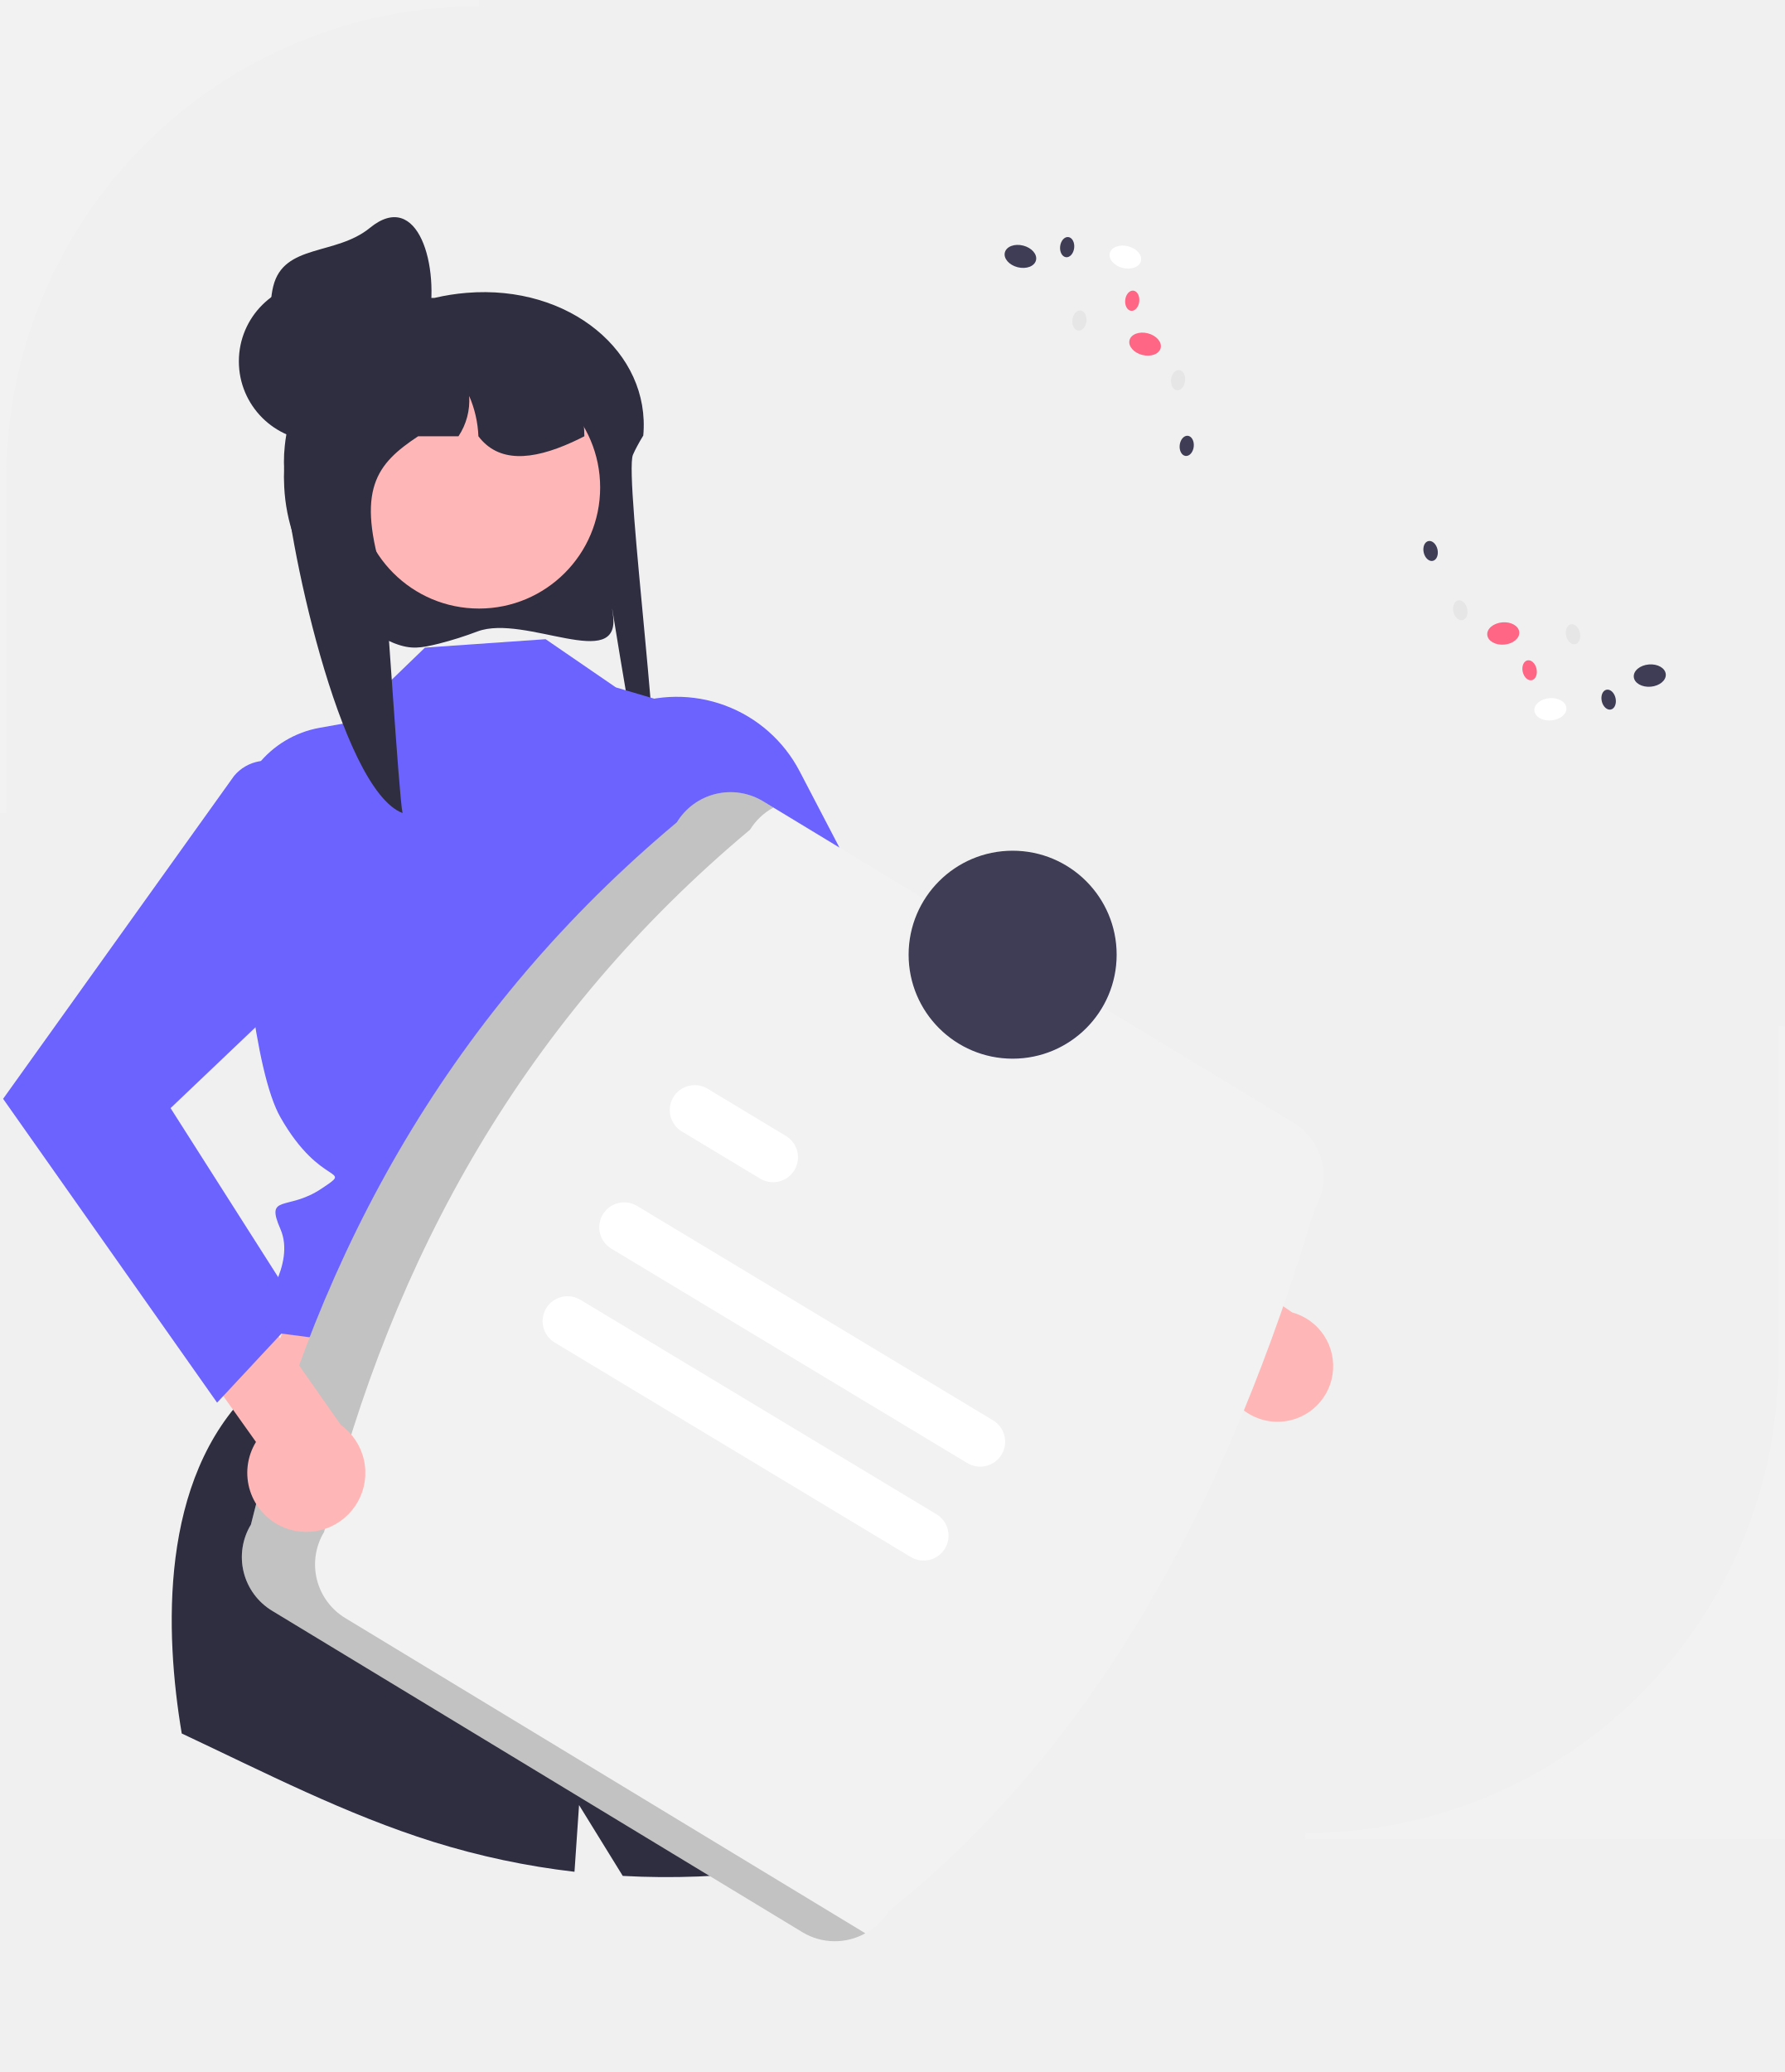
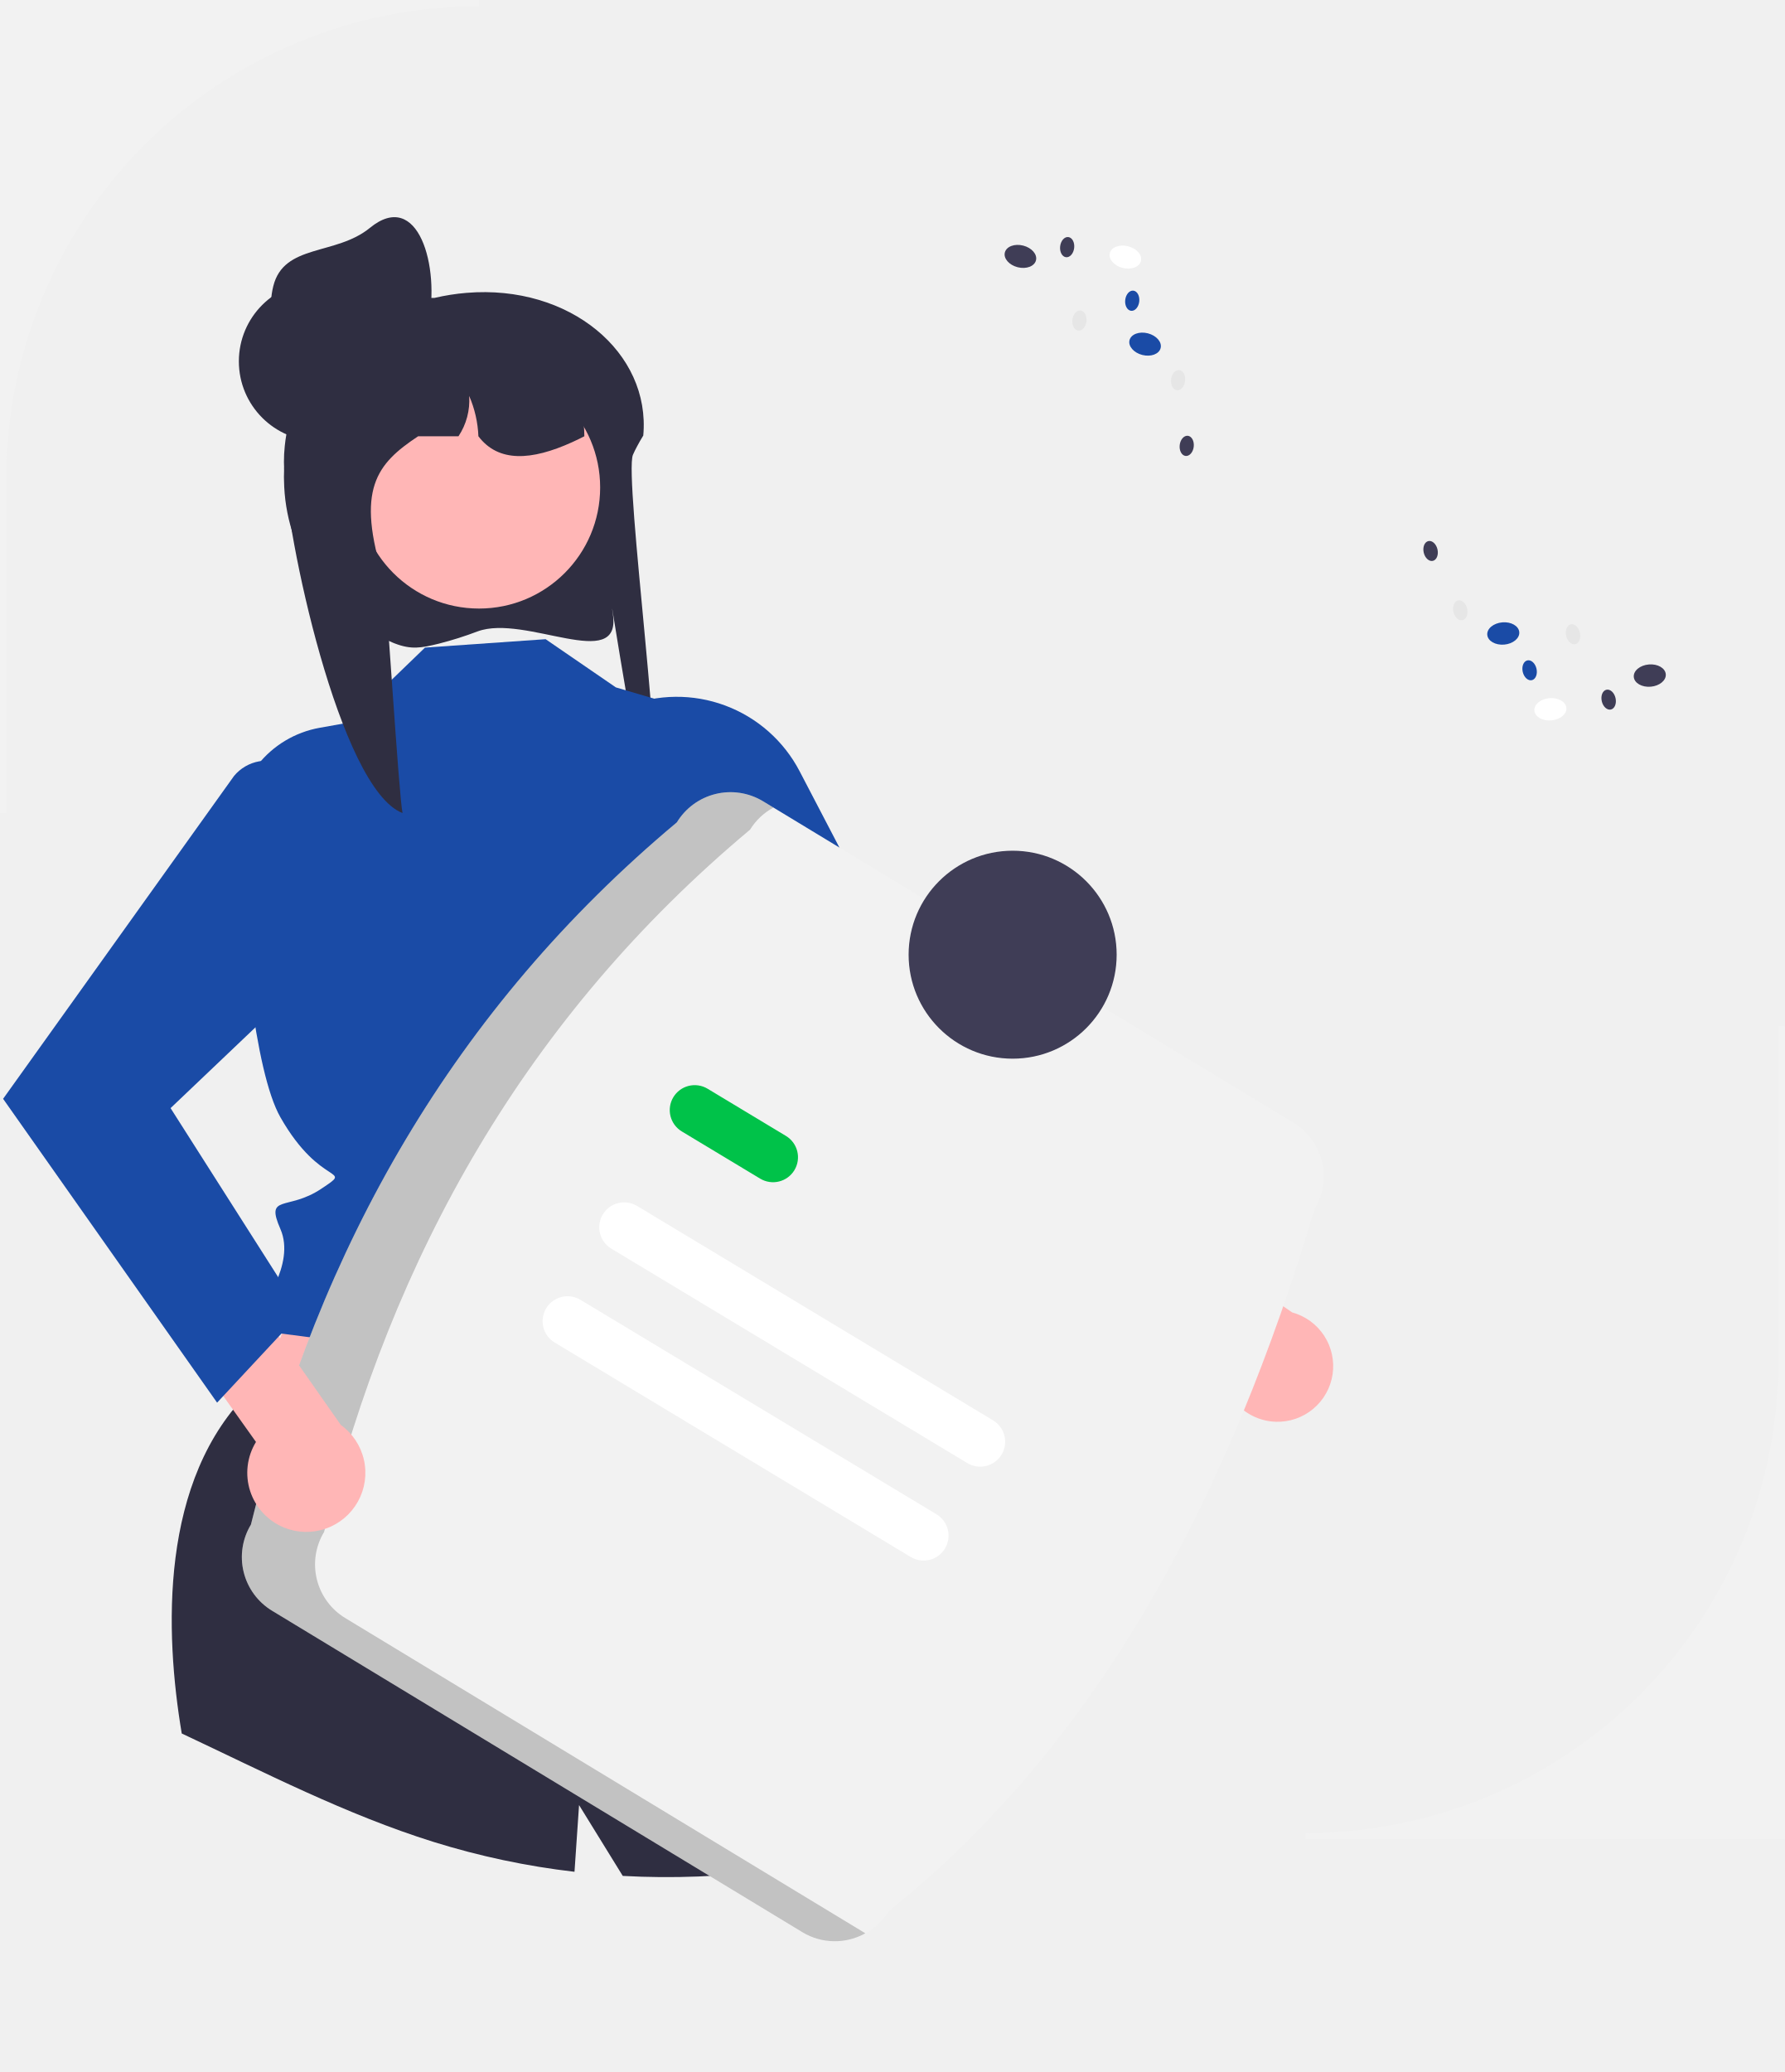
<svg xmlns="http://www.w3.org/2000/svg" width="342" height="397" viewBox="0 0 342 397" fill="none">
-   <g clip-path="url(#clip0_496_2137)">
-     <path d="M342 352.405H250.206V351.217C274.236 351.217 297.282 341.676 314.274 324.692C331.266 307.709 340.811 284.674 340.811 260.655V196.623H342V352.405Z" fill="#F2F2F2" />
-     <path d="M91.534 120.972C89.094 121.901 86.602 122.689 84.071 123.331C80.728 124.146 78.84 124.523 75.613 123.271C75.5 123.227 75.392 123.184 75.29 123.141C69.173 120.542 63.945 116.221 60.241 110.706C56.537 105.19 54.517 98.717 54.427 92.074C54.41 91.846 54.41 91.607 54.41 91.373C54.407 90.247 54.461 89.122 54.572 88.002C54.713 86.476 54.957 84.961 55.303 83.468L55.271 83.462C52.658 80.791 51.653 77.134 51.986 73.459C52.214 70.967 53.005 68.559 54.3 66.418C55.594 64.276 57.358 62.456 59.458 61.095C62.75 59.026 66.461 57.717 70.323 57.262C71.359 57.142 72.402 57.082 73.446 57.081H83.251C85.276 56.607 87.334 56.283 89.406 56.111H89.423C109.157 54.475 124.72 67.551 123.268 83.462C123.257 83.479 123.241 83.497 123.23 83.514C122.811 84.198 122.44 84.846 122.112 85.466C121.795 86.044 121.526 86.599 121.295 87.125C119.494 91.192 128.053 154.287 124.983 155.245C123.236 155.788 116.194 108.838 117.457 117.766C119.048 128.967 100.626 117.613 91.534 120.972Z" fill="#2F2E41" />
+   <g clip-path="url(#clip0_63_1130)">
+     <path d="M342 352.406H250.205V351.218C274.236 351.218 297.282 341.676 314.274 324.693C331.265 307.709 340.811 284.674 340.811 260.655V196.623H342V352.406Z" fill="#F2F2F2" />
+     <path d="M91.534 120.972C89.094 121.901 86.602 122.689 84.071 123.331C80.728 124.146 78.84 124.523 75.613 123.271C75.5 123.227 75.392 123.184 75.29 123.141C69.173 120.542 63.945 116.221 60.241 110.706C56.537 105.19 54.517 98.717 54.427 92.074C54.41 91.846 54.41 91.607 54.41 91.373C54.407 90.247 54.461 89.122 54.572 88.002C54.713 86.476 54.957 84.961 55.303 83.468L55.271 83.462C52.658 80.791 51.653 77.134 51.986 73.459C52.214 70.967 53.005 68.559 54.3 66.418C55.594 64.276 57.358 62.456 59.458 61.095C62.75 59.026 66.461 57.717 70.323 57.262C71.359 57.142 72.402 57.082 73.446 57.081H83.251C85.276 56.607 87.334 56.283 89.406 56.111H89.422C109.157 54.475 124.72 67.551 123.268 83.462C123.257 83.479 123.241 83.497 123.23 83.514C122.811 84.198 122.44 84.846 122.112 85.466C121.795 86.044 121.526 86.599 121.295 87.125C119.494 91.192 128.052 154.287 124.983 155.245C123.236 155.788 116.194 108.838 117.457 117.766C119.048 128.967 100.626 117.613 91.534 120.972Z" fill="#2F2E41" />
    <path d="M121.263 235.03L148.618 293.28L43.388 282.627L65.354 226.708L121.263 235.03Z" fill="#FFB6B6" />
-     <path d="M176.177 351.819C157.878 357.907 138.594 360.489 119.337 359.428L110.963 345.855C110.963 345.855 110.612 350.91 110.089 358.638C100.923 357.576 91.875 355.659 83.066 352.912C66.36 347.69 50.7 339.6 34.826 332.139C31.61 312.981 30.404 283.44 48.18 266.243L143.858 283.767C143.858 283.767 159.209 295.244 155.103 299.354C150.996 303.459 150.36 302.823 153.058 305.52C155.756 308.217 161.587 311.823 161.646 314.181C161.67 315.102 168.213 331.8 176.177 351.819Z" fill="#2F2E41" />
-     <path d="M104.555 122.469L81.439 124.081L66.499 138.511L61.267 139.444C56.563 140.283 52.331 142.817 49.373 146.566C46.414 150.316 44.935 155.02 45.216 159.787C46.293 178.014 48.703 205.247 53.739 214.082C61.549 227.783 68 223.484 61.549 227.783C55.098 232.081 50.767 228.703 53.739 235.497C56.711 242.29 49.723 251.004 49.723 251.004L46.941 253.784L49.891 254.993L143.909 267.221C143.909 267.221 135.78 230.687 140.864 221.712C145.948 212.738 158.275 185.609 147.273 174.994L136.516 137.158L118.013 131.704L104.555 122.469Z" fill="#6C63FF" />
-     <path d="M244.485 272.415C242.938 272.366 241.42 271.981 240.036 271.288C238.652 270.595 237.436 269.61 236.47 268.401C235.505 267.191 234.814 265.787 234.445 264.285C234.076 262.782 234.038 261.218 234.334 259.699L190.232 229.846L195.494 215.623L247.615 251.463C250.135 252.15 252.316 253.738 253.743 255.925C255.171 258.112 255.746 260.746 255.36 263.328C254.975 265.911 253.654 268.262 251.65 269.937C249.645 271.612 247.096 272.493 244.485 272.415Z" fill="#FFB6B6" />
-     <path d="M119.919 135.371L113.51 137.908L147.696 204.643L218.466 252.859L228.668 235.626L174.797 189.117L153.229 147.773C150.194 141.955 145.109 137.467 138.957 135.177C132.805 132.886 126.023 132.956 119.919 135.371Z" fill="#6C63FF" />
-     <path d="M91.794 116.6C104.614 116.6 115.006 106.213 115.006 93.399C115.006 80.586 104.614 70.199 91.794 70.199C78.975 70.199 68.583 80.586 68.583 93.399C68.583 106.213 78.975 116.6 91.794 116.6Z" fill="#FFB6B6" />
-     <path d="M111.979 83.589C111.592 83.793 111.21 83.981 110.823 84.169C110.42 84.362 110.017 84.556 109.608 84.739C101.841 88.258 95.513 88.65 91.675 83.589C91.57 80.926 90.97 78.306 89.906 75.862C90.094 78.593 89.374 81.309 87.858 83.589H80.128C72.167 88.871 68.081 93.722 73.607 111.062C73.967 112.201 76.435 152.671 77.139 155.782C65.087 151.161 54.69 102.099 54.427 89.171C54.41 88.962 54.41 88.742 54.41 88.527C54.407 87.491 54.461 86.456 54.572 85.426C54.714 84.021 54.958 82.627 55.303 81.257L55.271 81.251C54.044 80.08 53.109 78.638 52.539 77.041C51.968 75.444 51.779 73.736 51.986 72.053C54.008 69.407 56.51 67.165 59.362 65.444C61.955 64.189 64.657 63.174 67.436 62.413C67.506 62.397 67.565 62.381 67.635 62.365C68.484 62.134 69.355 61.924 70.226 61.742C72.021 61.365 73.835 61.091 75.661 60.919C75.795 60.914 75.924 60.903 76.042 60.903C76.773 60.904 77.489 61.1 78.118 61.473C78.123 61.473 78.123 61.478 78.134 61.478C78.737 61.839 79.238 62.348 79.587 62.958C79.936 63.568 80.123 64.257 80.128 64.96H88.74C89.057 64.96 89.374 64.971 89.691 64.987C101.685 65.465 111.323 70.591 111.942 82.374C111.968 82.783 111.979 83.18 111.979 83.589Z" fill="#2F2E41" />
-     <path d="M61.064 84.522C69.509 84.522 76.356 77.678 76.356 69.237C76.356 60.796 69.509 53.953 61.064 53.953C52.618 53.953 45.772 60.796 45.772 69.237C45.772 77.678 52.618 84.522 61.064 84.522Z" fill="#2F2E41" />
-     <path d="M82.058 62.167C80.32 70.428 71.749 75.369 63.55 73.348C59.612 72.377 56.221 69.883 54.123 66.414C52.026 62.944 51.393 58.784 52.364 54.848C54.386 46.653 64.337 49.015 70.872 43.668C80.116 36.103 84.401 51.027 82.058 62.167Z" fill="#2F2E41" />
-     <path d="M48.082 292.117C61.114 238.995 86.938 193.335 129.705 157.561C131.36 154.84 134.028 152.886 137.123 152.127C140.217 151.369 143.487 151.869 146.213 153.517L247.881 215.132C250.604 216.786 252.559 219.452 253.318 222.546C254.076 225.639 253.576 228.907 251.927 231.632C235.604 286.141 211.155 333.441 170.304 366.188C168.649 368.909 165.981 370.863 162.886 371.622C159.792 372.38 156.522 371.88 153.796 370.232L52.128 308.618C49.405 306.963 47.45 304.297 46.691 301.203C45.933 298.11 46.433 294.842 48.082 292.117Z" fill="#F2F2F2" />
-     <path opacity="0.2" d="M66.153 310.02C63.43 308.366 61.475 305.699 60.716 302.606C59.958 299.513 60.458 296.245 62.107 293.52C75.14 240.397 100.963 194.738 143.73 158.964C144.826 157.182 146.373 155.722 148.214 154.73L146.214 153.517C143.487 151.869 140.218 151.369 137.123 152.127C134.028 152.886 131.361 154.84 129.705 157.561C86.938 193.335 61.115 238.994 48.082 292.117C46.433 294.842 45.933 298.11 46.692 301.203C47.45 304.297 49.405 306.963 52.128 308.617L153.796 370.232C155.605 371.32 157.671 371.911 159.782 371.944C161.894 371.978 163.977 371.452 165.82 370.422L66.153 310.02Z" fill="black" />
+     <path d="M176.177 351.819C157.878 357.907 138.594 360.489 119.337 359.429L110.963 345.855C110.963 345.855 110.613 350.91 110.09 358.639C100.923 357.577 91.876 355.659 83.066 352.912C66.36 347.691 50.7 339.6 34.826 332.139C31.611 312.982 30.404 283.441 48.18 266.243L143.858 283.767C143.858 283.767 159.209 295.244 155.103 299.355C150.996 303.459 150.36 302.824 153.058 305.521C155.757 308.217 161.587 311.823 161.646 314.181C161.67 315.102 168.213 331.8 176.177 351.819Z" fill="#2F2E41" />
+     <path d="M104.555 122.469L81.44 124.081L66.499 138.511L61.267 139.444C56.563 140.283 52.331 142.817 49.373 146.566C46.414 150.316 44.936 155.02 45.217 159.787C46.293 178.014 48.703 205.247 53.739 214.082C61.549 227.783 68 223.484 61.549 227.783C55.099 232.081 50.768 228.703 53.739 235.497C56.711 242.29 49.723 251.004 49.723 251.004L46.941 253.784L49.892 254.993L143.91 267.221C143.91 267.221 135.78 230.687 140.864 221.712C145.948 212.738 158.275 185.609 147.274 174.994L136.517 137.158L118.013 131.704L104.555 122.469Z" fill="#1A4BA6" />
+     <path d="M244.485 272.415C242.938 272.366 241.42 271.981 240.036 271.288C238.652 270.595 237.436 269.61 236.47 268.401C235.505 267.191 234.814 265.787 234.445 264.285C234.076 262.782 234.038 261.218 234.334 259.699L190.232 229.846L195.494 215.623L247.615 251.463C250.135 252.15 252.316 253.738 253.743 255.925C255.171 258.112 255.746 260.746 255.36 263.328C254.974 265.911 253.654 268.262 251.65 269.937C249.645 271.612 247.096 272.493 244.485 272.415Z" fill="#FFB6B6" />
+     <path d="M119.919 135.371L113.51 137.908L147.696 204.643L218.466 252.859L228.668 235.626L174.797 189.117L153.229 147.773C150.194 141.955 145.109 137.467 138.957 135.177C132.805 132.886 126.023 132.956 119.919 135.371Z" fill="#1A4BA6" />
+     <path d="M91.795 116.6C104.614 116.6 115.006 106.212 115.006 93.399C115.006 80.586 104.614 70.199 91.795 70.199C78.975 70.199 68.583 80.586 68.583 93.399C68.583 106.212 78.975 116.6 91.795 116.6Z" fill="#FFB6B6" />
+     <path d="M111.979 83.589C111.592 83.793 111.21 83.981 110.823 84.169C110.42 84.362 110.017 84.556 109.608 84.738C101.84 88.258 95.513 88.65 91.675 83.589C91.57 80.926 90.97 78.306 89.906 75.862C90.094 78.593 89.374 81.309 87.858 83.589H80.128C72.166 88.87 68.081 93.722 73.607 111.062C73.967 112.201 76.435 152.671 77.139 155.782C65.087 151.161 54.69 102.099 54.427 89.171C54.41 88.962 54.41 88.741 54.41 88.526C54.407 87.491 54.461 86.456 54.572 85.426C54.714 84.02 54.958 82.627 55.303 81.257L55.271 81.251C54.044 80.079 53.109 78.638 52.539 77.041C51.968 75.444 51.779 73.736 51.986 72.052C54.008 69.406 56.51 67.164 59.361 65.444C61.955 64.188 64.657 63.174 67.436 62.413C67.506 62.397 67.565 62.381 67.635 62.365C68.484 62.134 69.355 61.924 70.226 61.741C72.02 61.365 73.835 61.091 75.661 60.919C75.795 60.914 75.924 60.903 76.042 60.903C76.773 60.904 77.489 61.1 78.117 61.473C78.123 61.473 78.123 61.478 78.133 61.478C78.737 61.839 79.237 62.348 79.587 62.958C79.936 63.568 80.122 64.257 80.128 64.96H88.74C89.057 64.96 89.374 64.971 89.691 64.987C101.685 65.465 111.323 70.591 111.941 82.374C111.968 82.783 111.979 83.18 111.979 83.589Z" fill="#2F2E41" />
+     <path d="M61.064 84.521C69.509 84.521 76.356 77.678 76.356 69.237C76.356 60.795 69.509 53.952 61.064 53.952C52.618 53.952 45.772 60.795 45.772 69.237C45.772 77.678 52.618 84.521 61.064 84.521Z" fill="#2F2E41" />
+     <path d="M82.058 62.167C80.321 70.428 71.749 75.369 63.55 73.348C59.612 72.377 56.221 69.883 54.123 66.414C52.026 62.944 51.393 58.784 52.364 54.848C54.386 46.653 64.337 49.015 70.872 43.668C80.116 36.103 84.401 51.027 82.058 62.167Z" fill="#2F2E41" />
+     <path d="M48.082 292.117C61.115 238.995 86.938 193.335 129.705 157.561C131.36 154.84 134.028 152.886 137.123 152.127C140.218 151.369 143.487 151.869 146.213 153.517L247.882 215.132C250.604 216.786 252.559 219.452 253.318 222.546C254.076 225.639 253.576 228.907 251.927 231.632C235.604 286.141 211.155 333.441 170.304 366.188C168.649 368.909 165.981 370.863 162.887 371.622C159.792 372.38 156.522 371.88 153.796 370.232L52.128 308.618C49.405 306.963 47.45 304.297 46.691 301.203C45.933 298.11 46.433 294.842 48.082 292.117Z" fill="#F2F2F2" />
+     <path opacity="0.2" d="M66.152 310.02C63.429 308.366 61.474 305.699 60.716 302.606C59.957 299.513 60.458 296.245 62.106 293.52C75.139 240.397 100.963 194.737 143.73 158.964C144.825 157.182 146.372 155.722 148.214 154.73L146.213 153.517C143.487 151.869 140.218 151.369 137.123 152.127C134.028 152.885 131.36 154.839 129.705 157.561C86.938 193.335 61.115 238.994 48.082 292.117C46.433 294.842 45.933 298.11 46.691 301.203C47.45 304.297 49.405 306.963 52.128 308.617L153.796 370.232C155.605 371.32 157.67 371.911 159.782 371.944C161.894 371.977 163.977 371.452 165.82 370.422L66.152 310.02Z" fill="black" />
    <path d="M185.383 280.34L117.139 239.24C116.054 238.586 115.275 237.527 114.97 236.298C114.666 235.069 114.863 233.769 115.516 232.685C116.17 231.6 117.228 230.819 118.457 230.514C119.687 230.208 120.987 230.403 122.073 231.055L190.317 272.155C191.399 272.811 192.176 273.869 192.479 275.097C192.781 276.325 192.585 277.623 191.932 278.706C191.279 279.789 190.223 280.569 188.995 280.876C187.768 281.182 186.469 280.99 185.383 280.34Z" fill="white" />
-     <path d="M145.683 225.838L130.669 216.796C129.581 216.145 128.796 215.089 128.487 213.86C128.178 212.631 128.37 211.33 129.021 210.242C129.672 209.155 130.728 208.37 131.958 208.061C133.187 207.752 134.49 207.944 135.578 208.595L135.603 208.61L150.617 217.652C151.699 218.308 152.477 219.366 152.779 220.594C153.082 221.822 152.885 223.12 152.232 224.204C151.579 225.287 150.523 226.067 149.295 226.374C148.068 226.68 146.769 226.487 145.683 225.838Z" fill="white" />
-     <path d="M174.537 298.333L106.292 257.233C105.207 256.579 104.425 255.522 104.119 254.293C103.814 253.064 104.008 251.764 104.661 250.678C105.314 249.593 106.371 248.811 107.6 248.504C108.829 248.197 110.13 248.39 111.217 249.042L111.227 249.047L179.471 290.147C180.552 290.804 181.33 291.862 181.632 293.089C181.935 294.317 181.738 295.615 181.085 296.698C180.432 297.781 179.376 298.562 178.149 298.868C176.921 299.174 175.622 298.982 174.537 298.333Z" fill="white" />
-     <path d="M194.049 202.845C205.058 202.845 213.982 193.925 213.982 182.922C213.982 171.918 205.058 162.999 194.049 162.999C183.041 162.999 174.117 171.918 174.117 182.922C174.117 193.925 183.041 202.845 194.049 202.845Z" fill="#3F3D56" />
+     <path d="M145.683 225.838L130.669 216.796C129.581 216.145 128.796 215.089 128.487 213.86C128.178 212.631 128.37 211.33 129.021 210.242C129.672 209.155 130.728 208.37 131.958 208.061C133.187 207.752 134.49 207.944 135.578 208.595L135.603 208.61L150.617 217.652C151.699 218.308 152.477 219.366 152.779 220.594C153.082 221.822 152.885 223.12 152.232 224.204C151.579 225.287 150.523 226.067 149.295 226.374C148.068 226.68 146.769 226.487 145.683 225.838Z" fill="#00C249" />
+     <path d="M174.537 298.333L106.292 257.233C105.207 256.58 104.425 255.522 104.119 254.293C103.813 253.064 104.008 251.764 104.661 250.679C105.314 249.593 106.371 248.811 107.6 248.504C108.829 248.197 110.13 248.39 111.217 249.042L111.227 249.047L179.471 290.148C180.552 290.804 181.33 291.862 181.632 293.09C181.935 294.317 181.738 295.615 181.085 296.698C180.432 297.781 179.376 298.562 178.149 298.868C176.921 299.175 175.622 298.982 174.537 298.333Z" fill="white" />
+     <path d="M194.049 202.845C205.058 202.845 213.982 193.925 213.982 182.922C213.982 171.919 205.058 162.999 194.049 162.999C183.041 162.999 174.117 171.919 174.117 182.922C174.117 193.925 183.041 202.845 194.049 202.845Z" fill="#3F3D56" />
    <path d="M297.279 138.032C298.972 137.887 300.262 136.816 300.162 135.639C300.061 134.462 298.607 133.625 296.914 133.769C295.221 133.914 293.93 134.986 294.031 136.163C294.132 137.34 295.586 138.177 297.279 138.032Z" fill="white" />
-     <path d="M316.326 131.574C318.019 131.429 319.31 130.357 319.209 129.18C319.109 128.003 317.655 127.166 315.962 127.311C314.269 127.455 312.978 128.527 313.079 129.704C313.18 130.881 314.634 131.718 316.326 131.574Z" fill="#3F3D56" />
-     <path d="M288.249 123.507C289.942 123.362 291.233 122.29 291.132 121.113C291.032 119.936 289.578 119.099 287.885 119.244C286.192 119.389 284.901 120.46 285.002 121.637C285.102 122.814 286.556 123.651 288.249 123.507Z" fill="#FF6584" />
-     <path d="M280.259 118.826C280.988 118.662 281.387 117.68 281.15 116.633C280.914 115.586 280.131 114.87 279.402 115.035C278.674 115.2 278.275 116.182 278.512 117.229C278.748 118.276 279.531 118.991 280.259 118.826Z" fill="#E6E6E6" />
-     <path d="M274.571 107.463C275.3 107.298 275.698 106.316 275.462 105.269C275.225 104.223 274.443 103.507 273.714 103.672C272.985 103.836 272.586 104.818 272.823 105.865C273.06 106.912 273.842 107.628 274.571 107.463Z" fill="#3F3D56" />
-     <path d="M301.864 123.421C302.593 123.256 302.991 122.274 302.755 121.227C302.518 120.18 301.735 119.465 301.007 119.629C300.278 119.794 299.879 120.776 300.116 121.823C300.353 122.87 301.135 123.585 301.864 123.421Z" fill="#E6E6E6" />
-     <path d="M293.545 130.324C294.273 130.159 294.672 129.177 294.435 128.13C294.199 127.083 293.416 126.368 292.688 126.533C291.959 126.697 291.56 127.679 291.797 128.726C292.033 129.773 292.816 130.488 293.545 130.324Z" fill="#FF6584" />
-     <path d="M308.691 135.947C309.419 135.782 309.818 134.8 309.581 133.753C309.345 132.706 308.562 131.991 307.833 132.156C307.105 132.32 306.706 133.302 306.943 134.349C307.179 135.396 307.962 136.111 308.691 135.947Z" fill="#3F3D56" />
+     <path d="M316.327 131.574C318.02 131.429 319.31 130.357 319.21 129.18C319.109 128.003 317.655 127.166 315.962 127.311C314.269 127.455 312.978 128.527 313.079 129.704C313.18 130.881 314.634 131.718 316.327 131.574Z" fill="#3F3D56" />
+     <path d="M288.25 123.507C289.942 123.362 291.233 122.29 291.133 121.113C291.032 119.936 289.578 119.099 287.885 119.244C286.192 119.389 284.901 120.46 285.002 121.637C285.103 122.814 286.557 123.651 288.25 123.507Z" fill="#1A4BA6" />
+     <path d="M280.26 118.826C280.988 118.662 281.387 117.679 281.15 116.632C280.914 115.586 280.131 114.87 279.402 115.035C278.674 115.199 278.275 116.181 278.512 117.228C278.748 118.275 279.531 118.991 280.26 118.826Z" fill="#E6E6E6" />
+     <path d="M274.571 107.463C275.299 107.299 275.698 106.317 275.462 105.27C275.225 104.223 274.442 103.507 273.714 103.672C272.985 103.837 272.586 104.819 272.823 105.866C273.06 106.913 273.842 107.628 274.571 107.463Z" fill="#3F3D56" />
+     <path d="M301.864 123.421C302.593 123.256 302.991 122.274 302.755 121.227C302.518 120.18 301.736 119.465 301.007 119.629C300.278 119.794 299.879 120.776 300.116 121.823C300.353 122.87 301.135 123.585 301.864 123.421Z" fill="#E6E6E6" />
+     <path d="M293.544 130.324C294.273 130.159 294.672 129.177 294.435 128.13C294.199 127.083 293.416 126.368 292.687 126.533C291.959 126.697 291.56 127.679 291.797 128.726C292.033 129.773 292.816 130.488 293.544 130.324Z" fill="#1A4BA6" />
+     <path d="M308.69 135.947C309.419 135.782 309.818 134.8 309.581 133.753C309.345 132.706 308.562 131.991 307.833 132.155C307.105 132.32 306.706 133.302 306.943 134.349C307.179 135.396 307.962 136.111 308.69 135.947Z" fill="#3F3D56" />
    <path d="M218.636 50.013C218.926 48.868 217.826 47.601 216.179 47.184C214.532 46.767 212.962 47.357 212.671 48.502C212.381 49.647 213.481 50.914 215.128 51.331C216.775 51.748 218.345 51.158 218.636 50.013Z" fill="white" />
-     <path d="M198.522 49.883C198.812 48.738 197.713 47.472 196.066 47.054C194.418 46.637 192.848 47.227 192.558 48.373C192.267 49.518 193.367 50.785 195.014 51.202C196.661 51.619 198.232 51.029 198.522 49.883Z" fill="#3F3D56" />
-     <path d="M222.41 66.693C222.701 65.547 221.601 64.281 219.954 63.864C218.307 63.446 216.736 64.037 216.446 65.182C216.155 66.327 217.255 67.594 218.902 68.011C220.549 68.428 222.12 67.838 222.41 66.693Z" fill="#FF6584" />
-     <path d="M227.099 72.982C227.218 71.915 226.713 70.983 225.971 70.9C225.228 70.817 224.53 71.615 224.411 72.681C224.291 73.748 224.797 74.68 225.539 74.763C226.281 74.846 226.98 74.048 227.099 72.982Z" fill="#E6E6E6" />
-     <path d="M228.753 85.58C228.872 84.513 228.367 83.581 227.625 83.498C226.882 83.415 226.184 84.213 226.065 85.279C225.945 86.346 226.45 87.278 227.193 87.361C227.935 87.444 228.634 86.647 228.753 85.58Z" fill="#3F3D56" />
+     <path d="M198.522 49.883C198.812 48.738 197.713 47.472 196.066 47.054C194.419 46.637 192.848 47.227 192.558 48.373C192.267 49.518 193.367 50.784 195.014 51.202C196.661 51.619 198.232 51.029 198.522 49.883Z" fill="#3F3D56" />
+     <path d="M222.41 66.692C222.701 65.547 221.601 64.281 219.954 63.863C218.307 63.446 216.736 64.036 216.446 65.182C216.155 66.327 217.255 67.593 218.902 68.011C220.549 68.428 222.12 67.838 222.41 66.692Z" fill="#1A4BA6" />
+     <path d="M227.099 72.982C227.218 71.915 226.713 70.983 225.971 70.9C225.228 70.817 224.53 71.615 224.41 72.681C224.291 73.748 224.796 74.68 225.539 74.763C226.281 74.846 226.98 74.049 227.099 72.982Z" fill="#E6E6E6" />
+     <path d="M228.753 85.58C228.872 84.513 228.367 83.581 227.625 83.498C226.882 83.415 226.184 84.213 226.064 85.279C225.945 86.346 226.45 87.278 227.193 87.361C227.935 87.444 228.634 86.647 228.753 85.58Z" fill="#3F3D56" />
    <path d="M208.19 61.572C208.309 60.505 207.804 59.573 207.061 59.49C206.319 59.407 205.62 60.205 205.501 61.271C205.382 62.338 205.887 63.27 206.629 63.353C207.372 63.436 208.07 62.638 208.19 61.572Z" fill="#E6E6E6" />
-     <path d="M218.312 57.771C218.431 56.704 217.926 55.772 217.183 55.689C216.441 55.606 215.742 56.404 215.623 57.47C215.504 58.537 216.009 59.469 216.751 59.552C217.494 59.635 218.192 58.837 218.312 57.771Z" fill="#FF6584" />
-     <path d="M205.842 47.502C205.961 46.435 205.456 45.504 204.714 45.421C203.971 45.338 203.273 46.135 203.153 47.202C203.034 48.269 203.539 49.2 204.282 49.283C205.024 49.366 205.723 48.569 205.842 47.502Z" fill="#3F3D56" />
+     <path d="M218.312 57.771C218.431 56.704 217.926 55.772 217.183 55.689C216.441 55.606 215.742 56.404 215.623 57.471C215.504 58.537 216.009 59.469 216.752 59.552C217.494 59.635 218.192 58.837 218.312 57.771Z" fill="#1A4BA6" />
+     <path d="M205.842 47.502C205.961 46.435 205.456 45.504 204.713 45.421C203.971 45.338 203.272 46.135 203.153 47.202C203.034 48.269 203.539 49.2 204.281 49.283C205.024 49.366 205.722 48.569 205.842 47.502Z" fill="#3F3D56" />
    <path d="M1.189 155.782H0V0H91.794V1.188C67.764 1.188 44.718 10.729 27.727 27.713C10.735 44.697 1.189 67.732 1.189 91.751V155.782Z" fill="#F2F2F2" />
-     <path d="M54.421 292.68C52.902 292.058 51.536 291.113 50.419 289.912C49.3 288.71 48.457 287.28 47.946 285.721C47.436 284.161 47.27 282.509 47.461 280.88C47.652 279.25 48.194 277.681 49.052 276.281L16.302 230.267L26.808 218.084L65.306 273.02C67.555 274.637 69.133 277.023 69.74 279.725C70.347 282.428 69.942 285.259 68.6 287.682C67.259 290.105 65.074 291.953 62.461 292.874C59.848 293.795 56.987 293.726 54.421 292.68Z" fill="#FFB6B6" />
-     <path d="M55.174 146.863C53.517 145.889 51.567 145.536 49.673 145.869C47.78 146.203 46.068 147.199 44.843 148.681L0.594 210.536L41.602 268.751L57.648 251.524L32.687 212.318L65.861 180.748C68.587 174.779 69.003 168.012 67.029 161.754C65.056 155.496 60.832 150.19 55.174 146.863Z" fill="#6C63FF" />
+     <path d="M54.421 292.68C52.902 292.058 51.536 291.113 50.418 289.911C49.3 288.71 48.457 287.28 47.946 285.72C47.436 284.161 47.27 282.509 47.461 280.879C47.652 279.25 48.194 277.681 49.051 276.281L16.302 230.267L26.808 218.084L65.306 273.02C67.555 274.637 69.133 277.023 69.74 279.725C70.347 282.427 69.942 285.258 68.6 287.682C67.258 290.105 65.074 291.953 62.461 292.874C59.847 293.795 56.987 293.726 54.421 292.68Z" fill="#FFB6B6" />
+     <path d="M55.174 146.863C53.517 145.888 51.567 145.536 49.673 145.869C47.78 146.202 46.068 147.199 44.843 148.681L0.594 210.536L41.602 268.751L57.648 251.524L32.687 212.318L65.861 180.748C68.587 174.779 69.003 168.012 67.029 161.754C65.056 155.495 60.832 150.19 55.174 146.863Z" fill="#1A4BA6" />
  </g>
  <defs>
-     <clipPath id="clip0_496_2137">
+     <clipPath id="clip0_63_1130">
      <rect width="342" height="397" fill="white" />
    </clipPath>
  </defs>
</svg>
